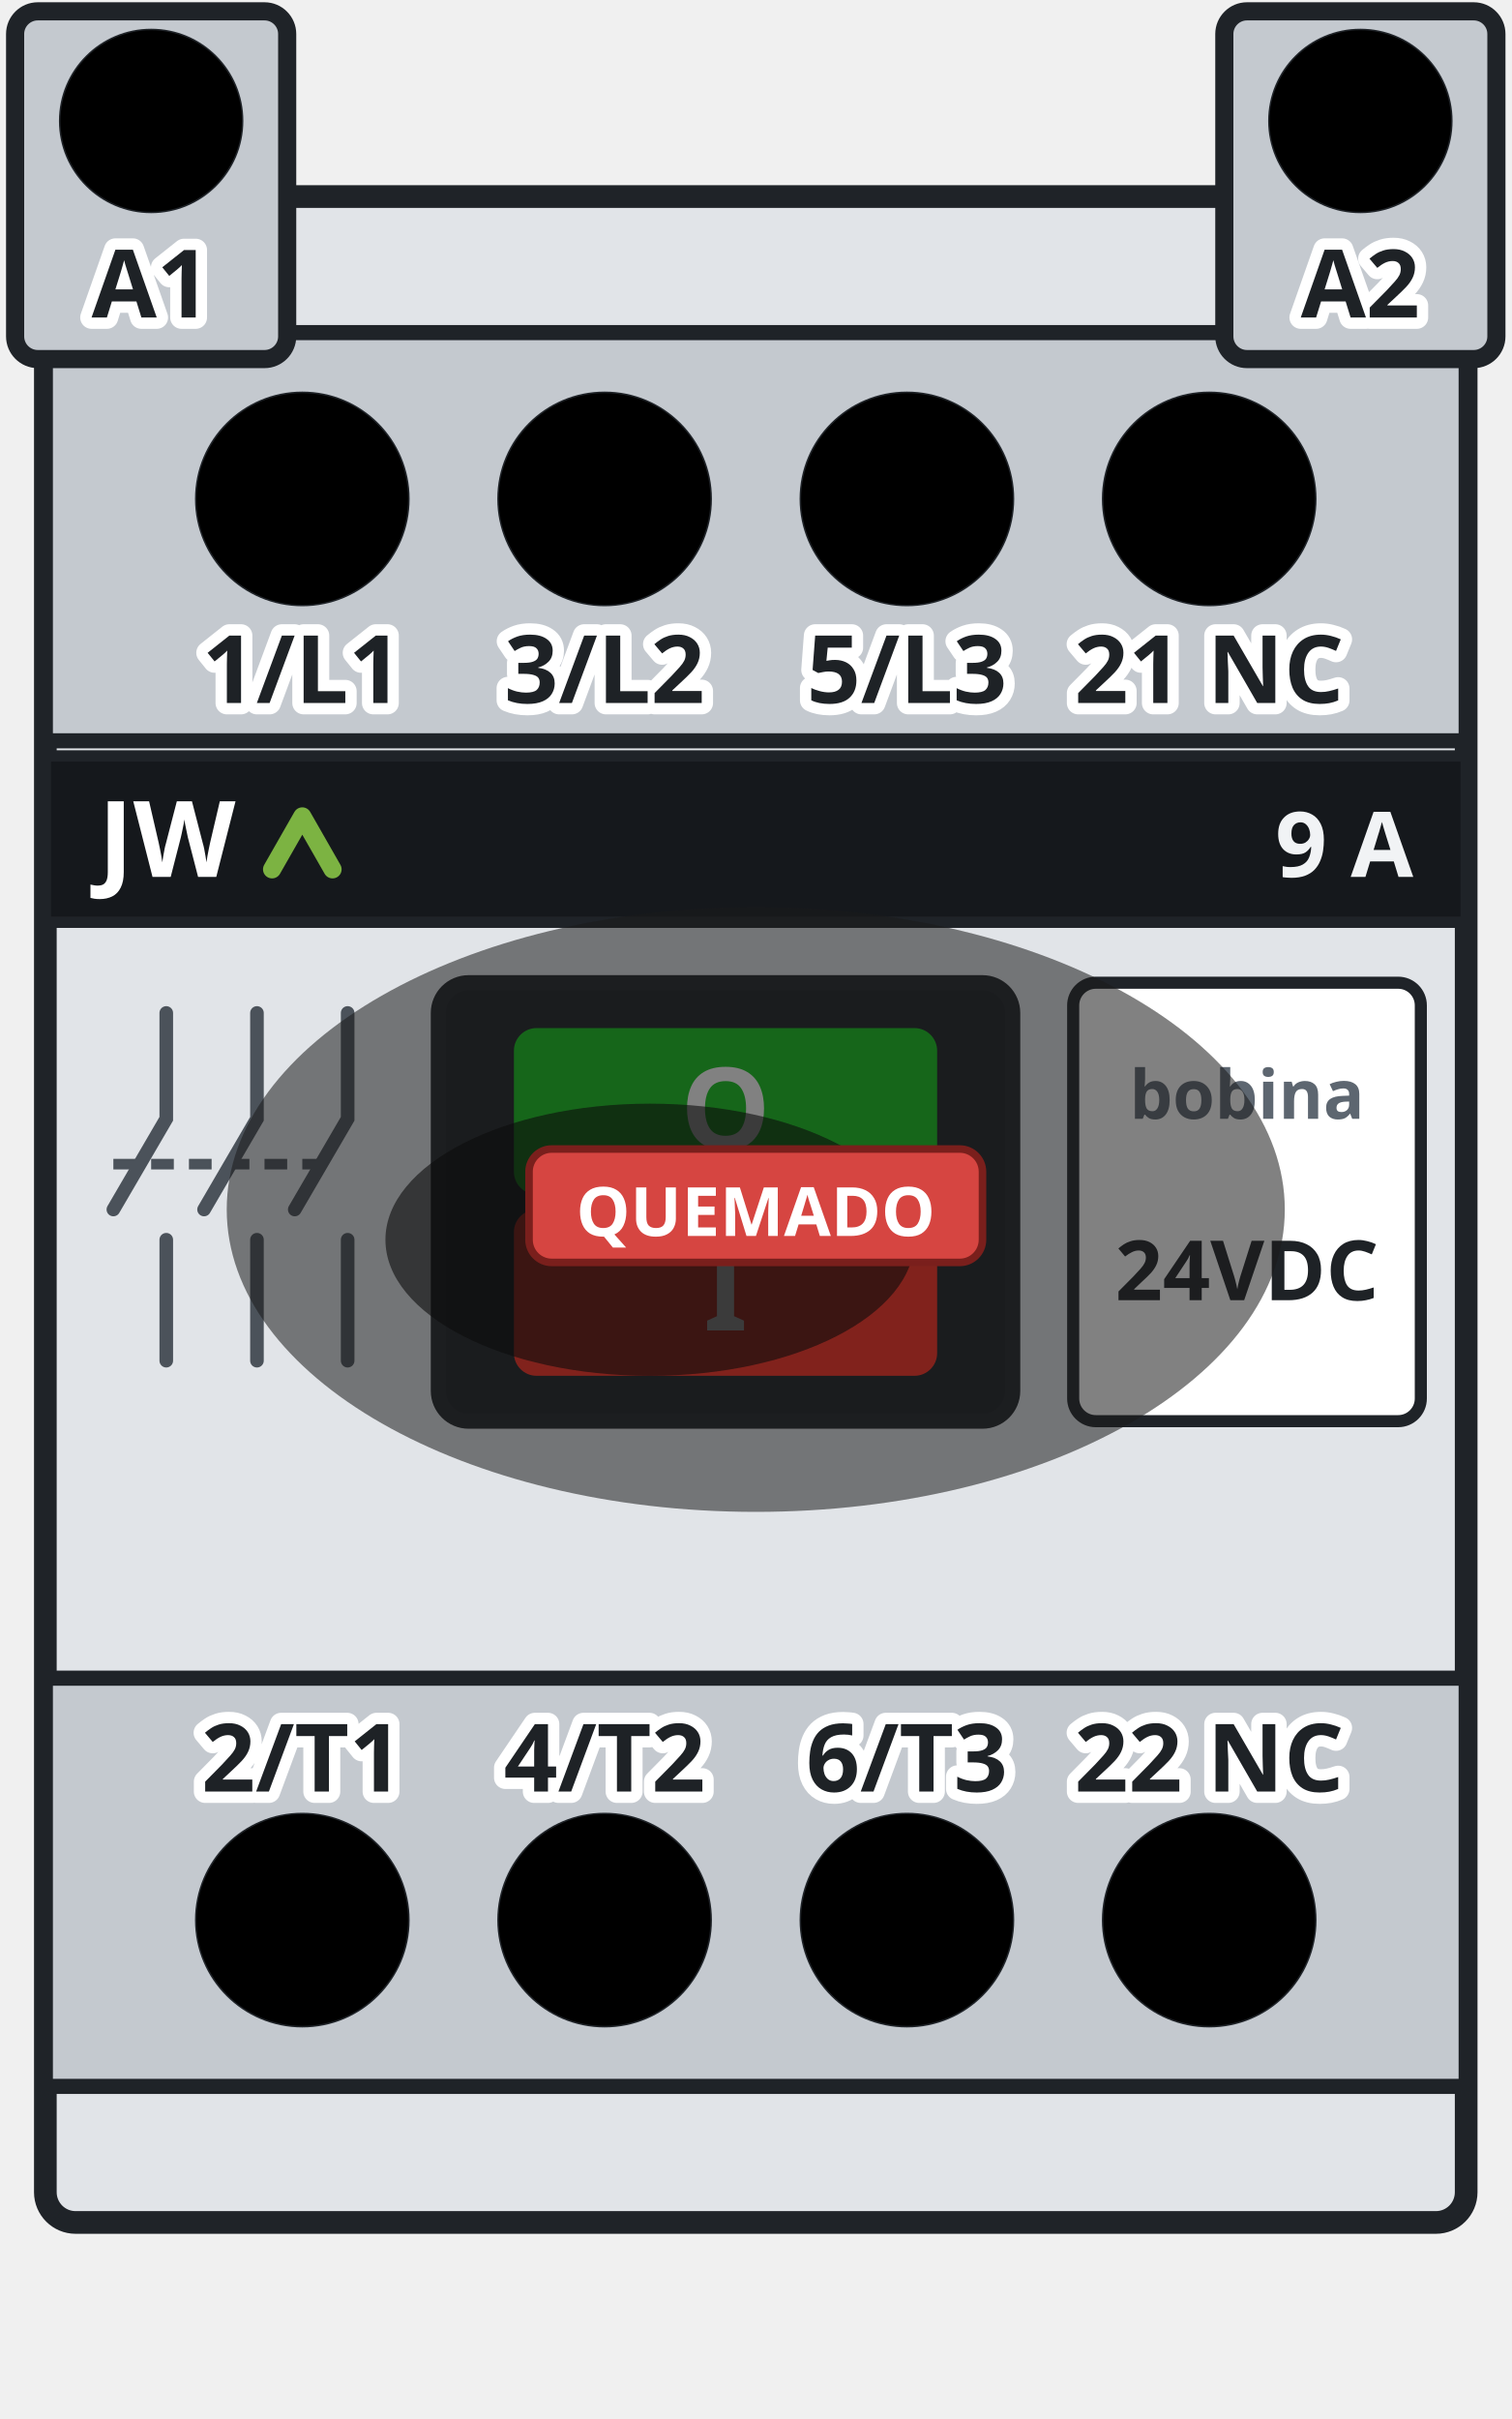
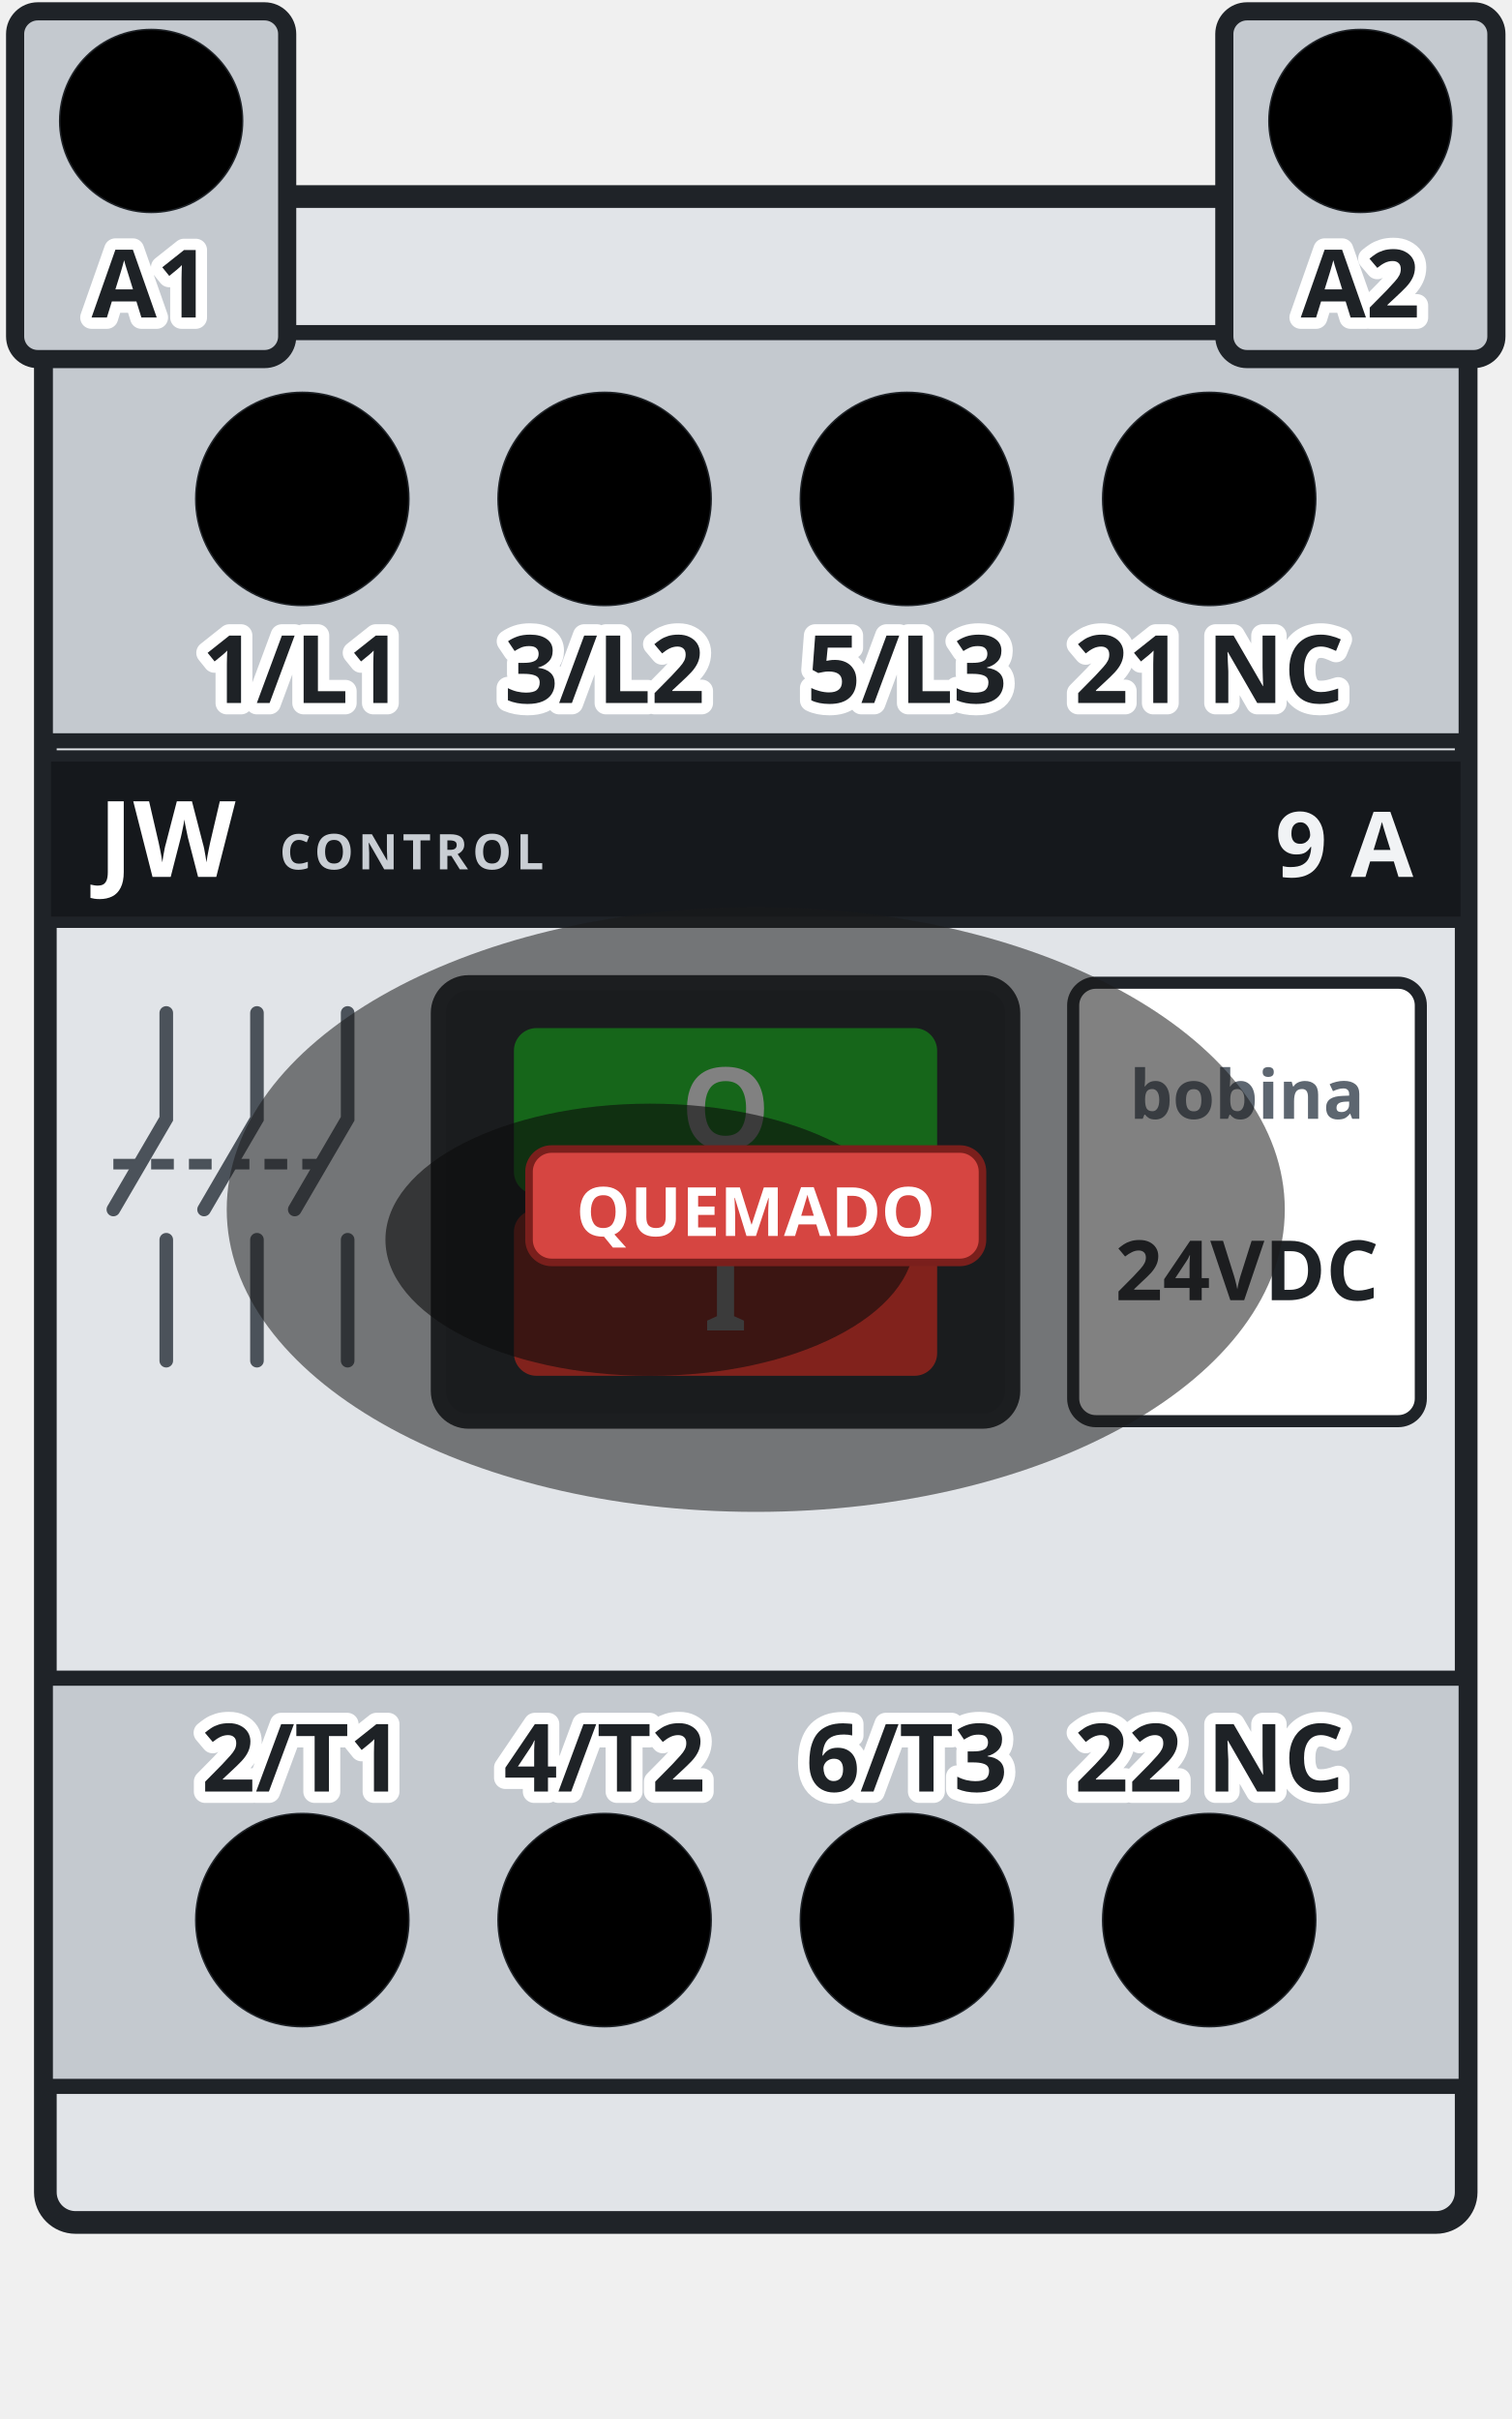
<svg xmlns="http://www.w3.org/2000/svg" viewBox="0 0 200 320" width="200" height="320" font-family="Segoe UI,Noto Sans,Arial,sans-serif">
  <rect x="6" y="26" width="188" height="268" rx="4" fill="#e1e4e8" stroke="#1f2328" stroke-width="3" />
  <rect x="6" y="44" width="188" height="54" fill="#c4c9cf" stroke="#1f2328" stroke-width="2" />
  <rect x="6" y="222" width="188" height="54" fill="#c4c9cf" stroke="#1f2328" stroke-width="2" />
  <circle cx="40" cy="66" r="13" fill="#fbfbfc" stroke="#1f2328" stroke-width="2.4" />
  <circle cx="40" cy="66" r="9.8" fill="none" stroke="#a3aab2" stroke-width="1.2" />
  <path d="M32.9 66h14.3 M40 58.9v14.3" fill="none" stroke="#2a2e33" stroke-width="3.4" stroke-linecap="round" />
  <circle class="jw-term" data-term="1" cx="40" cy="66" r="14" />
  <text x="40" y="93" font-size="12.5" font-weight="800" fill="#1e2226" text-anchor="middle" stroke="#ffffff" stroke-width="3" paint-order="stroke" stroke-linejoin="round">1/L1</text>
  <circle cx="80" cy="66" r="13" fill="#fbfbfc" stroke="#1f2328" stroke-width="2.4" />
  <circle cx="80" cy="66" r="9.8" fill="none" stroke="#a3aab2" stroke-width="1.2" />
  <path d="M72.8 66h14.3 M80 58.9v14.3" fill="none" stroke="#2a2e33" stroke-width="3.4" stroke-linecap="round" />
  <circle class="jw-term" data-term="3" cx="80" cy="66" r="14" />
  <text x="80" y="93" font-size="12.5" font-weight="800" fill="#1e2226" text-anchor="middle" stroke="#ffffff" stroke-width="3" paint-order="stroke" stroke-linejoin="round">3/L2</text>
  <circle cx="120" cy="66" r="13" fill="#fbfbfc" stroke="#1f2328" stroke-width="2.4" />
  <circle cx="120" cy="66" r="9.8" fill="none" stroke="#a3aab2" stroke-width="1.2" />
  <path d="M112.8 66h14.3 M120 58.9v14.3" fill="none" stroke="#2a2e33" stroke-width="3.4" stroke-linecap="round" />
  <circle class="jw-term" data-term="5" cx="120" cy="66" r="14" />
  <text x="120" y="93" font-size="12.5" font-weight="800" fill="#1e2226" text-anchor="middle" stroke="#ffffff" stroke-width="3" paint-order="stroke" stroke-linejoin="round">5/L3</text>
  <circle cx="160" cy="66" r="13" fill="#fbfbfc" stroke="#1f2328" stroke-width="2.4" />
  <circle cx="160" cy="66" r="9.8" fill="none" stroke="#a3aab2" stroke-width="1.2" />
  <path d="M152.8 66h14.3 M160 58.9v14.3" fill="none" stroke="#2a2e33" stroke-width="3.4" stroke-linecap="round" />
  <circle class="jw-term" data-term="21" cx="160" cy="66" r="14" />
  <text x="160" y="93" font-size="12.5" font-weight="800" fill="#1e2226" text-anchor="middle" stroke="#ffffff" stroke-width="3" paint-order="stroke" stroke-linejoin="round">21 NC</text>
  <circle cx="40" cy="254" r="13" fill="#fbfbfc" stroke="#1f2328" stroke-width="2.4" />
  <circle cx="40" cy="254" r="9.8" fill="none" stroke="#a3aab2" stroke-width="1.2" />
  <path d="M32.9 254h14.3 M40 246.8v14.3" fill="none" stroke="#2a2e33" stroke-width="3.4" stroke-linecap="round" />
  <circle class="jw-term" data-term="2" cx="40" cy="254" r="14" data-side="b" />
  <text x="40" y="237" font-size="12.5" font-weight="800" fill="#1e2226" text-anchor="middle" stroke="#ffffff" stroke-width="3" paint-order="stroke" stroke-linejoin="round">2/T1</text>
  <circle cx="80" cy="254" r="13" fill="#fbfbfc" stroke="#1f2328" stroke-width="2.4" />
  <circle cx="80" cy="254" r="9.8" fill="none" stroke="#a3aab2" stroke-width="1.2" />
  <path d="M72.8 254h14.3 M80 246.8v14.3" fill="none" stroke="#2a2e33" stroke-width="3.4" stroke-linecap="round" />
  <circle class="jw-term" data-term="4" cx="80" cy="254" r="14" data-side="b" />
  <text x="80" y="237" font-size="12.5" font-weight="800" fill="#1e2226" text-anchor="middle" stroke="#ffffff" stroke-width="3" paint-order="stroke" stroke-linejoin="round">4/T2</text>
  <circle cx="120" cy="254" r="13" fill="#fbfbfc" stroke="#1f2328" stroke-width="2.4" />
  <circle cx="120" cy="254" r="9.8" fill="none" stroke="#a3aab2" stroke-width="1.2" />
  <path d="M112.8 254h14.3 M120 246.8v14.3" fill="none" stroke="#2a2e33" stroke-width="3.4" stroke-linecap="round" />
  <circle class="jw-term" data-term="6" cx="120" cy="254" r="14" data-side="b" />
  <text x="120" y="237" font-size="12.5" font-weight="800" fill="#1e2226" text-anchor="middle" stroke="#ffffff" stroke-width="3" paint-order="stroke" stroke-linejoin="round">6/T3</text>
  <circle cx="160" cy="254" r="13" fill="#fbfbfc" stroke="#1f2328" stroke-width="2.4" />
  <circle cx="160" cy="254" r="9.8" fill="none" stroke="#a3aab2" stroke-width="1.2" />
  <path d="M152.8 254h14.3 M160 246.8v14.3" fill="none" stroke="#2a2e33" stroke-width="3.4" stroke-linecap="round" />
  <circle class="jw-term" data-term="22" cx="160" cy="254" r="14" data-side="b" />
  <text x="160" y="237" font-size="12.5" font-weight="800" fill="#1e2226" text-anchor="middle" stroke="#ffffff" stroke-width="3" paint-order="stroke" stroke-linejoin="round">22 NC</text>
  <rect x="2" y="1.5" width="36" height="46" rx="3" fill="#c4c9cf" stroke="#1f2328" stroke-width="2.4" />
  <circle cx="20" cy="16" r="11" fill="#fbfbfc" stroke="#1f2328" stroke-width="2.4" />
  <circle cx="20" cy="16" r="7.8" fill="none" stroke="#a3aab2" stroke-width="1.2" />
  <path d="M13.9 16h12.1 M20 9.9v12.1" fill="none" stroke="#2a2e33" stroke-width="3.4" stroke-linecap="round" />
  <circle class="jw-term" data-term="A1" cx="20" cy="16" r="12" />
  <text x="20" y="42" font-size="12.5" font-weight="800" fill="#1e2226" text-anchor="middle" stroke="#ffffff" stroke-width="3" paint-order="stroke" stroke-linejoin="round">A1</text>
  <rect x="162" y="1.5" width="36" height="46" rx="3" fill="#c4c9cf" stroke="#1f2328" stroke-width="2.4" />
  <circle cx="180" cy="16" r="11" fill="#fbfbfc" stroke="#1f2328" stroke-width="2.4" />
  <circle cx="180" cy="16" r="7.8" fill="none" stroke="#a3aab2" stroke-width="1.2" />
  <path d="M173.9 16h12.1 M180 9.9v12.1" fill="none" stroke="#2a2e33" stroke-width="3.4" stroke-linecap="round" />
  <circle class="jw-term" data-term="A2" cx="180" cy="16" r="12" />
  <text x="180" y="42" font-size="12.5" font-weight="800" fill="#1e2226" text-anchor="middle" stroke="#ffffff" stroke-width="3" paint-order="stroke" stroke-linejoin="round">A2</text>
  <rect x="6" y="100" width="188" height="22" fill="#15181c" stroke="#1f2328" stroke-width="1.5" />
  <text x="13" y="116" font-size="14" font-weight="900" fill="#fff" text-anchor="start">JW</text>
-   <path d="M36 115 l4 -7 l4 7" fill="none" stroke="#7cb342" stroke-width="2.4" stroke-linecap="round" stroke-linejoin="round" />
+   <text x="37" y="115" font-size="6.5" font-weight="800" fill="#c9ced4" text-anchor="start" letter-spacing=".6">CONTROL</text>
  <text x="187" y="116" font-size="12" font-weight="800" fill="#f1f3f5" text-anchor="end">9 A</text>
  <path d="M22 134 V148 L15 160 M22 164 V180 M34 134 V148 L27 160 M34 164 V180 M46 134 V148 L39 160 M46 164 V180 " fill="none" stroke="#4b525a" stroke-width="1.8" stroke-linecap="round" />
  <path d="M15 154 H44" fill="none" stroke="#4b525a" stroke-width="1.4" stroke-dasharray="3 2" />
  <rect x="58" y="130" width="76" height="58" rx="4" fill="#1b1f24" stroke="#1f2328" stroke-width="2" />
  <g data-show="!out.closed">
    <rect x="68" y="136" width="56" height="22" rx="3" fill="#12c41a" stroke="none" stroke-width="0" />
    <text x="96" y="152" font-size="15" font-weight="900" fill="#fff" text-anchor="middle">O</text>
  </g>
  <g data-show="out.closed">
    <rect x="68" y="160" width="56" height="22" rx="3" fill="#ff2d20" stroke="none" stroke-width="0" />
    <text x="96" y="176" font-size="15" font-weight="900" fill="#fff" text-anchor="middle">I</text>
  </g>
  <rect x="142" y="130" width="46" height="58" rx="3" fill="#ffffff" stroke="#1f2328" stroke-width="1.6" />
  <text x="165" y="148" font-size="9" font-weight="700" fill="#5d6670" text-anchor="middle">bobina</text>
  <text x="165" y="172" font-size="11" font-weight="900" fill="#1e2226" text-anchor="middle" data-text="param.coil">24VDC</text>
  <g data-show="damaged">
    <ellipse cx="100" cy="160" rx="70" ry="40" fill="#1a1a1a" opacity=".55" />
    <ellipse cx="86.0" cy="164.0" rx="35.0" ry="18.0" fill="#0b0b0b" opacity=".6" />
    <rect x="70" y="152" width="60" height="15" rx="3" fill="#d64541" stroke="#7a1f1c" stroke-width="1" />
    <text x="100" y="163.5" font-size="9" font-weight="800" fill="#fff" text-anchor="middle">QUEMADO</text>
  </g>
</svg>
